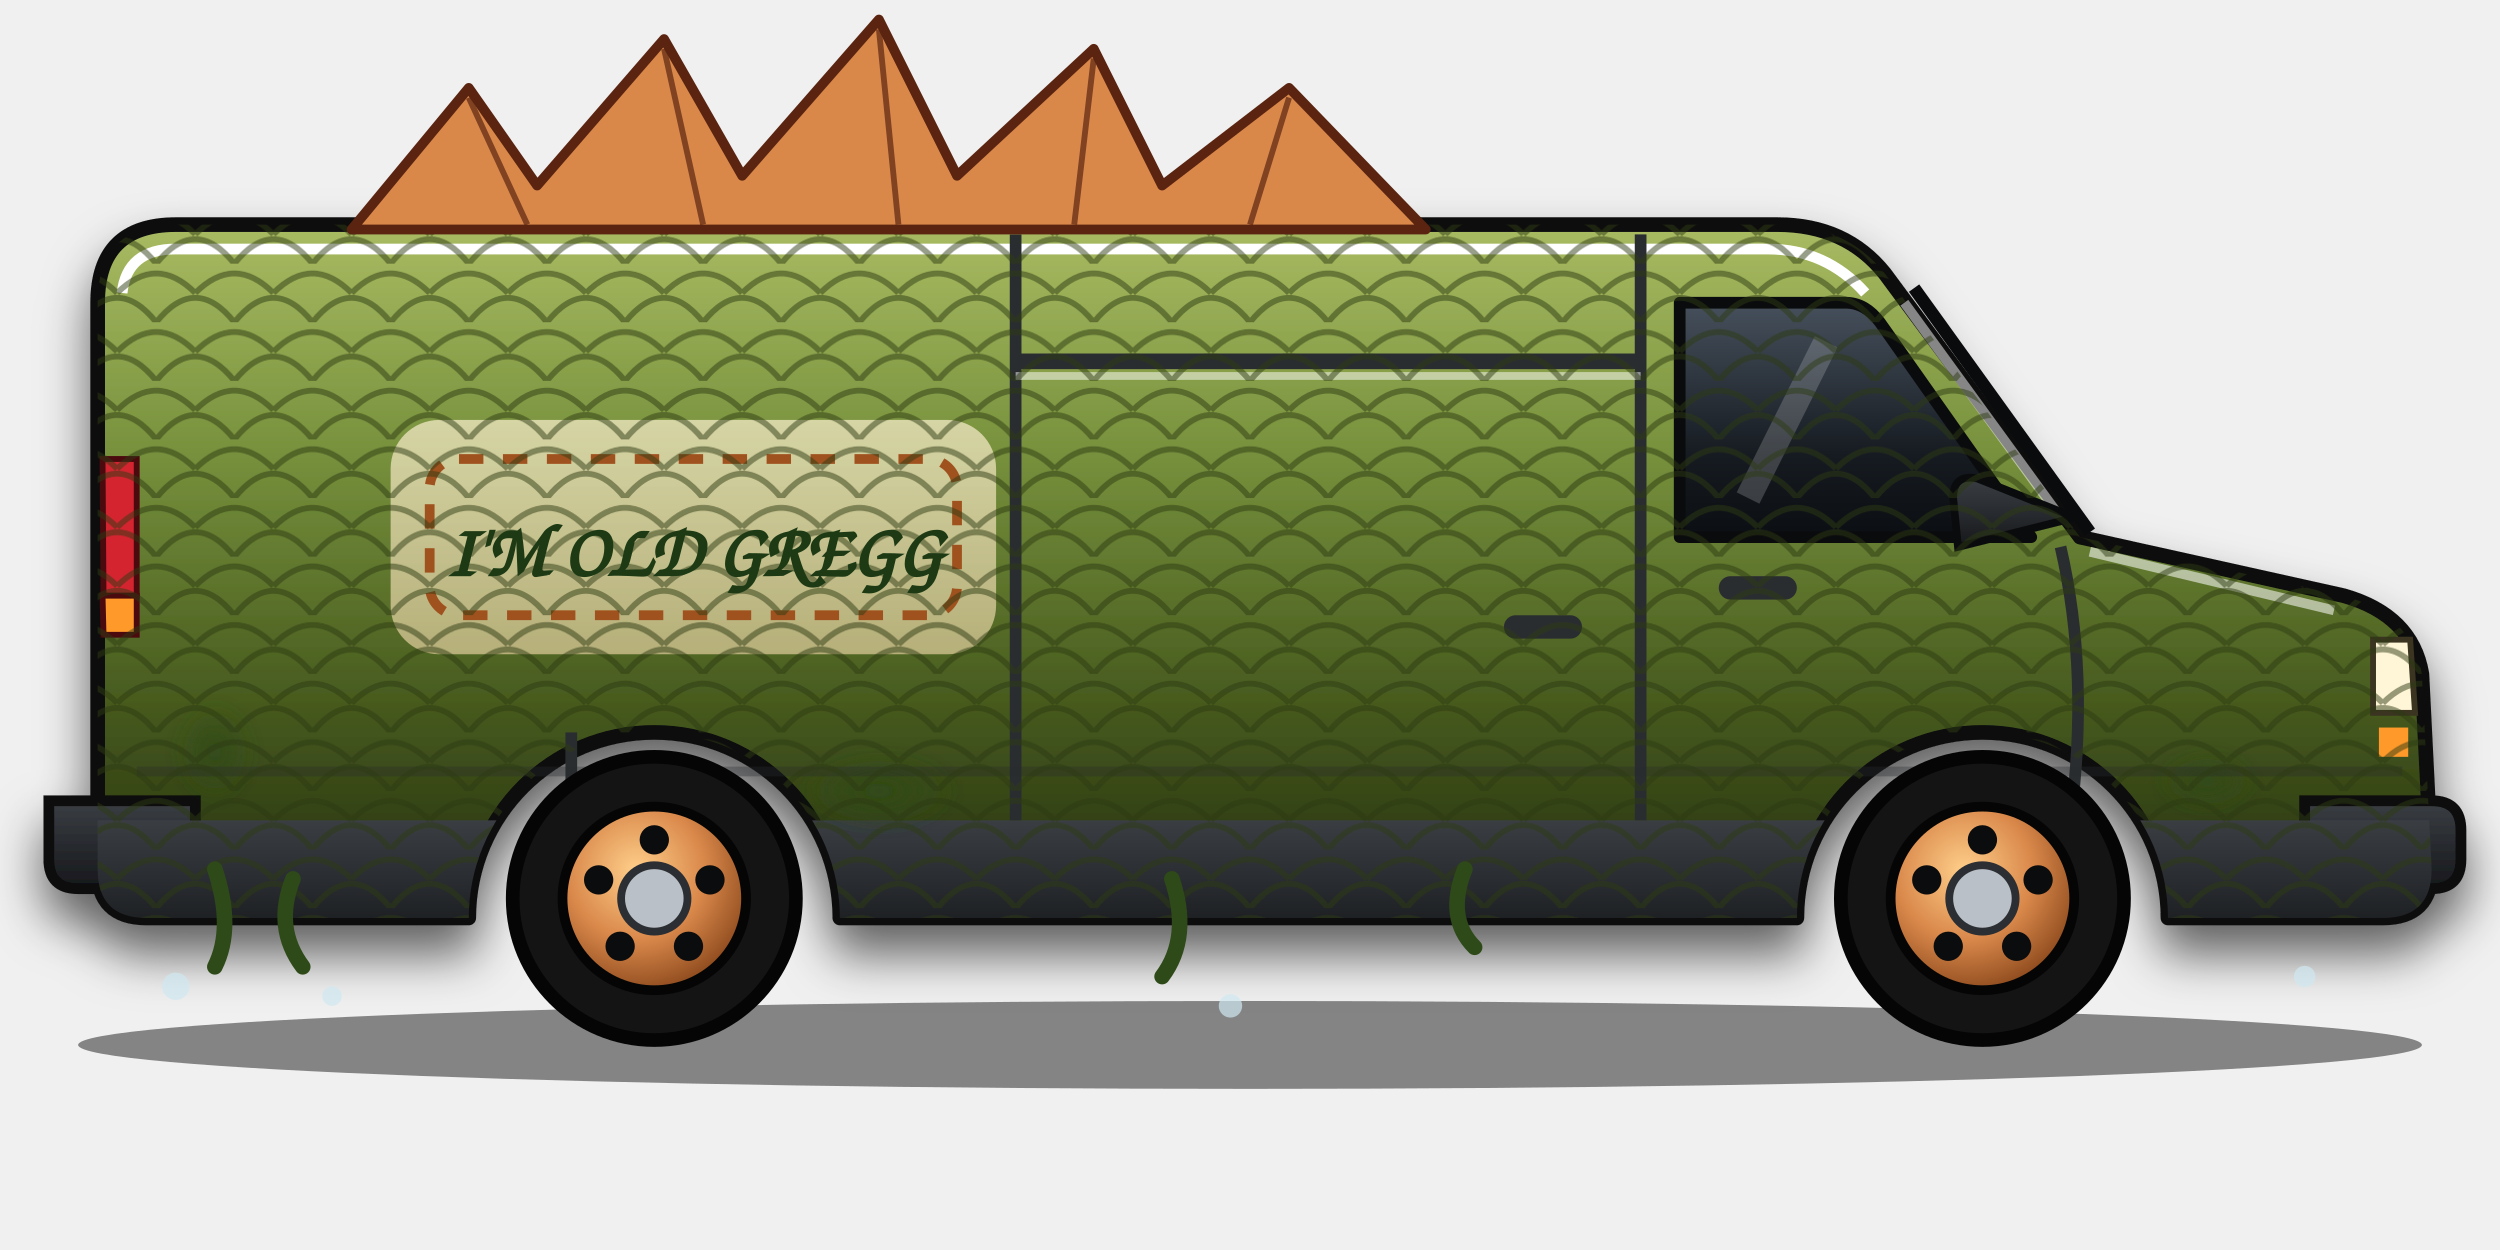
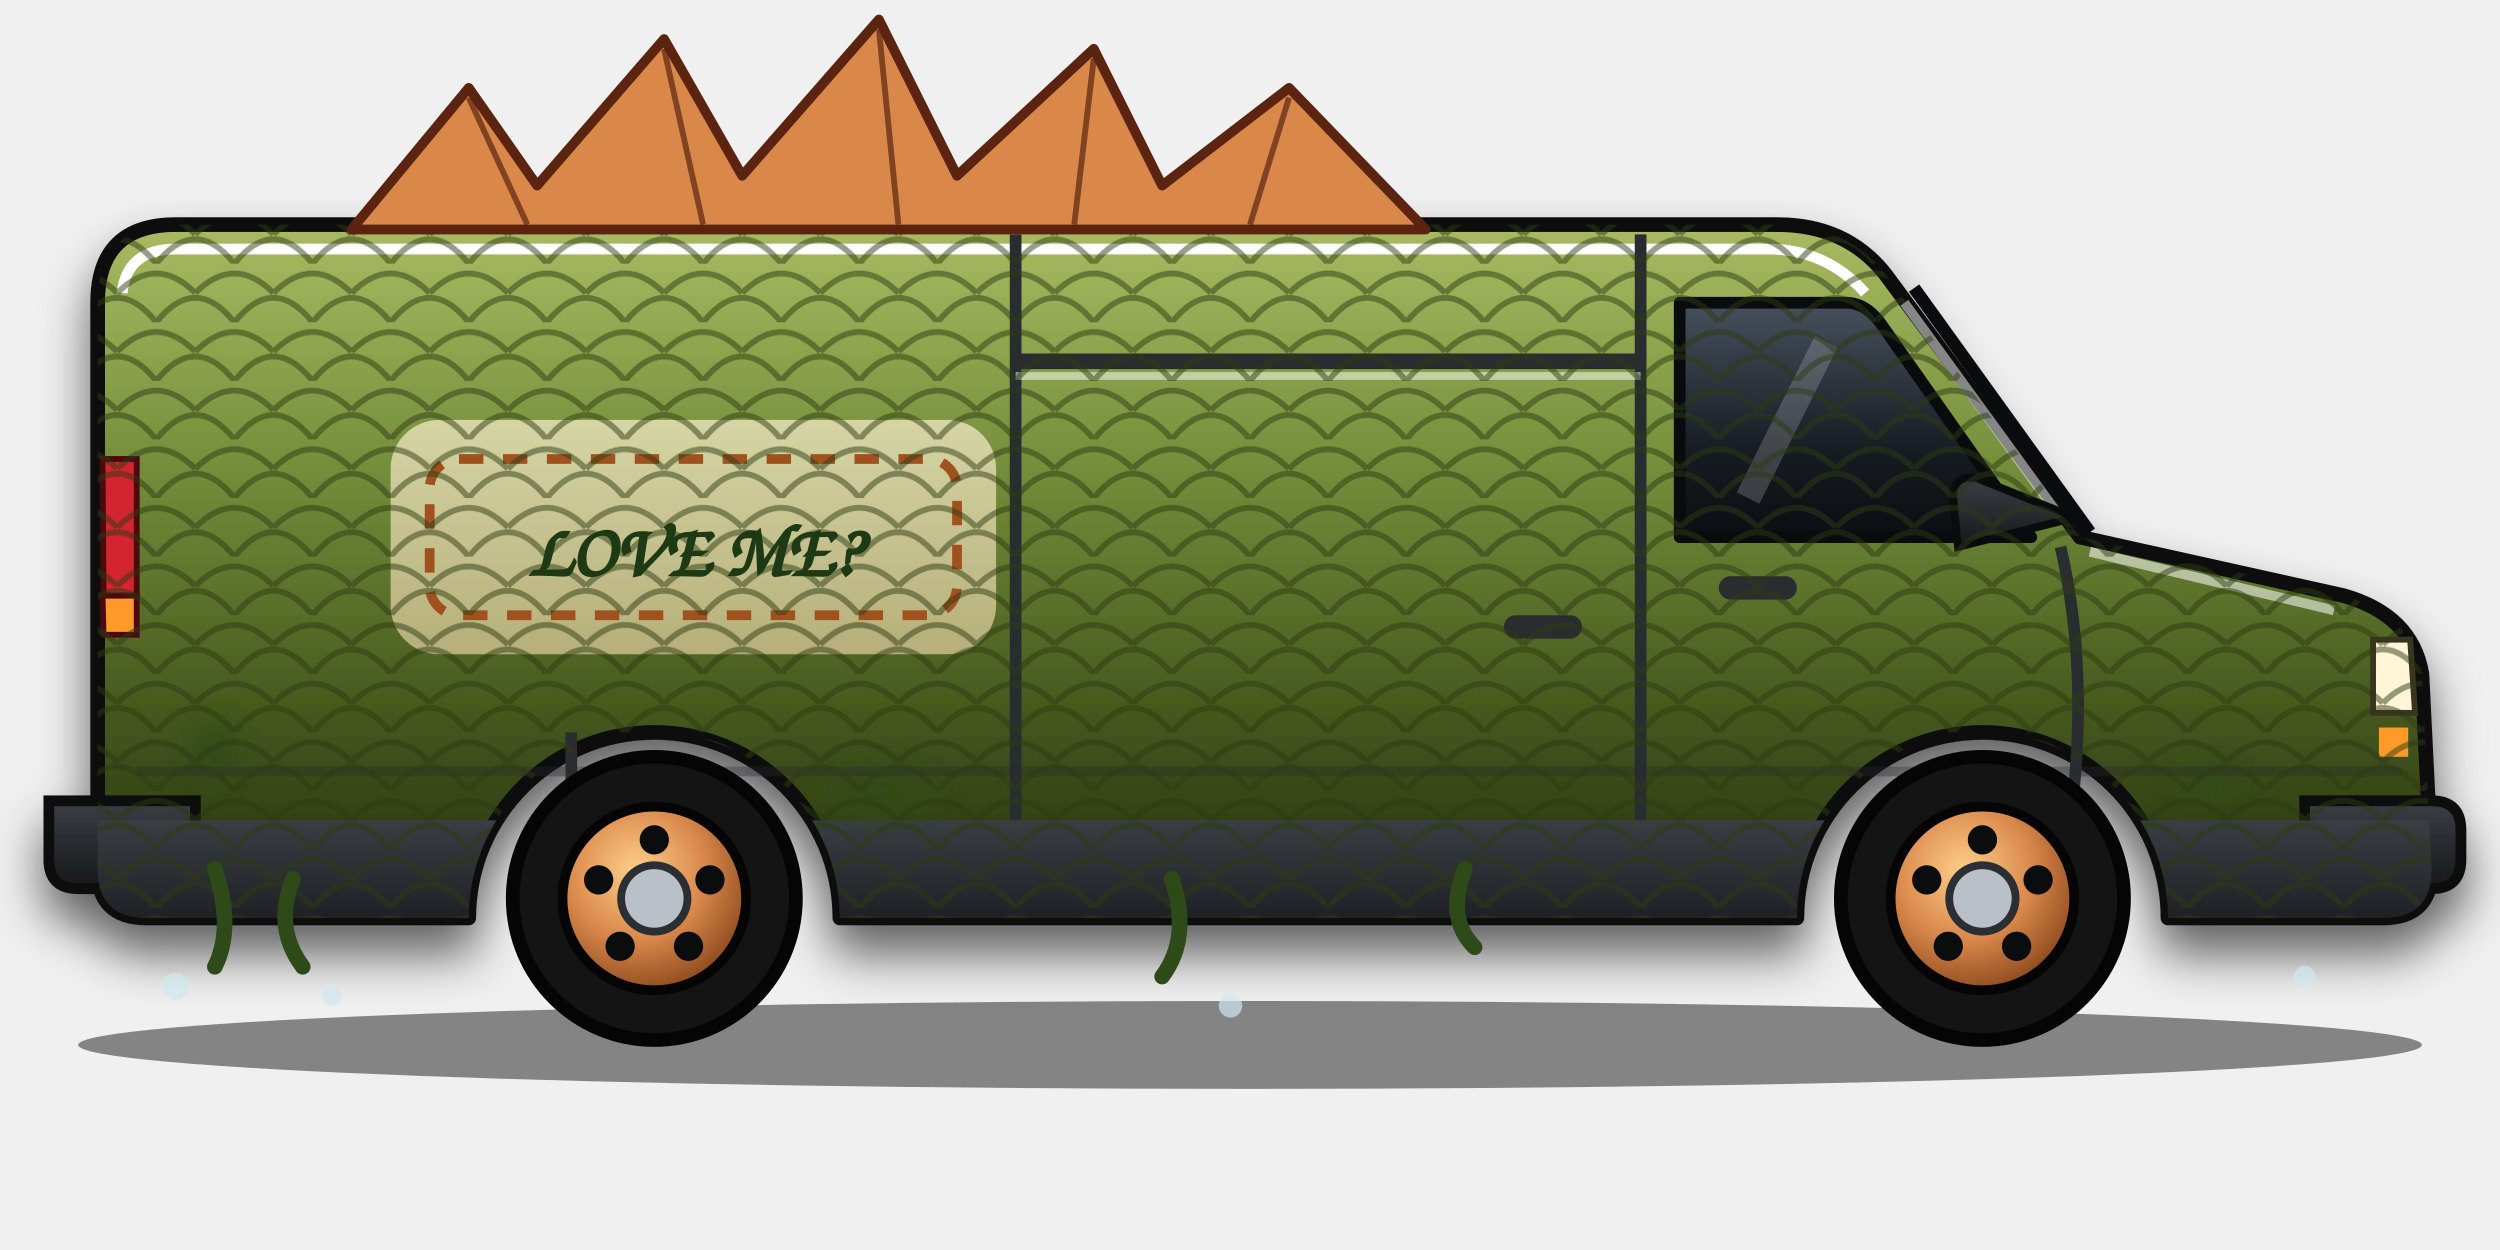
<svg xmlns="http://www.w3.org/2000/svg" viewBox="0 0 256 128">
  <defs>
    <filter id="s" x="-10%" y="-20%" width="120%" height="140%">
      <feDropShadow dx="0" dy="3" stdDeviation="2.5" flood-color="#000" flood-opacity=".6" />
    </filter>
    <filter id="soft" x="-10%" y="-20%" width="120%" height="140%">
      <feGaussianBlur stdDeviation=".8" />
    </filter>
    <linearGradient id="paint" x1="0" y1="0" x2="0" y2="1">
      <stop offset="0" stop-color="#a9bb62" />
      <stop offset="0.333" stop-color="#76903c" />
      <stop offset="0.667" stop-color="#4a5e20" />
      <stop offset="1" stop-color="#232e0e" />
    </linearGradient>
    <linearGradient id="trim" x1="0" y1="0" x2="0" y2="1">
      <stop offset="0" stop-color="#3a3e43" />
      <stop offset="1" stop-color="#16181b" />
    </linearGradient>
    <linearGradient id="glass" x1="0" y1="0" x2="0" y2="1">
      <stop offset="0" stop-color="#46505c" />
      <stop offset=".65" stop-color="#161b21" />
      <stop offset="1" stop-color="#0b0e12" />
    </linearGradient>
    <linearGradient id="decal" x1="0" y1="0" x2="0" y2="1">
      <stop offset="0" stop-color="#f3e9c6" />
      <stop offset="1" stop-color="#d8c896" />
    </linearGradient>
    <radialGradient id="rust" cx=".5" cy=".5" r=".5">
      <stop offset="0" stop-color="#2e4a18" stop-opacity="0.9" />
      <stop offset="0.5" stop-color="#2e4a18" stop-opacity="0.5" />
      <stop offset="1" stop-color="#2e4a18" stop-opacity="0" />
    </radialGradient>
    <radialGradient id="steel" cx=".4" cy=".35" r=".75">
      <stop offset="0" stop-color="#ffcf8a" />
      <stop offset="0.5" stop-color="#d9884a" />
      <stop offset="1" stop-color="#7a3a12" />
    </radialGradient>
    <clipPath id="bodyclip">
      <path d="M10 92 L10 34 Q10 26 18 26 L182 26 Q189 26 193 31 L213 58 L240 64 Q247 66 248 72 L249 92 Q249 97 244 97 L222 97 A19 19 0 0 0 184 97 L86 97 A19 19 0 0 0 48 97 L15 97 Q10 97 10 92 Z" />
    </clipPath>
    <g id="wheel">
      <circle r="14.5" fill="#141414" stroke="#050505" stroke-width="1.4" />
      <circle r="9.4" fill="url(#steel)" stroke="#050505" stroke-width="1" />
      <g fill="#0b0c0e">
        <circle cx="0" cy="-6" r="1.5" />
        <circle cx="5.7" cy="-1.9" r="1.5" />
        <circle cx="3.5" cy="4.9" r="1.5" />
        <circle cx="-3.5" cy="4.9" r="1.5" />
        <circle cx="-5.7" cy="-1.9" r="1.5" />
      </g>
      <circle r="3.4" fill="#b9c0c7" stroke="#2b2e33" stroke-width=".8" />
    </g>
    <pattern id="vscales" width="8" height="6" patternUnits="userSpaceOnUse">
      <path d="M0 6 Q4 1 8 6 M-4 3 Q0 -1 4 3 M4 3 Q8 -1 12 3" stroke="#2e3a12" stroke-width=".6" fill="none" opacity=".7" />
    </pattern>
  </defs>
  <g transform="translate(0 -3)">
    <ellipse cx="128" cy="110" rx="120" ry="4.5" fill="#000" opacity=".45" />
    <g filter="url(#s)">
      <path d="M10 92 L10 34 Q10 26 18 26 L182 26 Q189 26 193 31 L213 58 L240 64 Q247 66 248 72 L249 92 Q249 97 244 97 L222 97 A19 19 0 0 0 184 97 L86 97 A19 19 0 0 0 48 97 L15 97 Q10 97 10 92 Z" fill="url(#paint)" stroke="#0a0b0d" stroke-width="1.5" stroke-linejoin="round" />
      <path d="M5 85 H20 V94 H8 Q5 94 5 91 Z" fill="url(#trim)" stroke="#0a0b0d" stroke-width="1.1" />
      <path d="M236 85 H249 Q252 85 252 88 V91 Q252 94 249 94 H236 Z" fill="url(#trim)" stroke="#0a0b0d" stroke-width="1.1" />
    </g>
    <g clip-path="url(#bodyclip)">
      <path d="M0 87 H256 V100 H0 Z" fill="url(#trim)" />
      <rect x="40" y="46" width="62" height="24" rx="5" fill="url(#decal)" opacity=".75" />
      <rect x="44" y="50" width="54" height="16" rx="3" fill="none" stroke="#a0521e" stroke-width="1" stroke-dasharray="2.5 2" />
      <g filter="url(#soft)">
        <ellipse cx="90" cy="84" rx="8" ry="4" fill="url(#rust)" />
        <ellipse cx="226" cy="83" rx="5" ry="3" fill="url(#rust)" />
        <ellipse cx="22" cy="80" rx="4" ry="5" fill="url(#rust)" />
      </g>
    </g>
    <path d="M12.5 33 Q13 28.5 18 28.5 L181 28.5 Q187 28.5 191 33" stroke="#fff" stroke-width="1.1" fill="none" />
    <path d="M195 34 L211 56" stroke="#fff" stroke-opacity=".5" stroke-width="1" fill="none" />
    <path d="M214 59.5 L239 65.5" stroke="#fff" stroke-opacity=".55" stroke-width="1" fill="none" />
    <path d="M172 34 L189 34 Q191 34 192.5 36 L208 58 L172 58 Z" fill="url(#glass)" stroke="#0a0b0d" stroke-width="1.2" stroke-linejoin="round" />
    <path d="M179 54 L187 38" stroke="#fff" stroke-opacity=".18" stroke-width="2.6" />
    <path d="M196 32.5 L214 57.5" stroke="#0a0b0d" stroke-width="1.3" />
    <path d="M168 27 V87 M211 59 Q214 72 212 87 M104 27 V87 M58.5 78 V87" stroke="#2a2d30" stroke-width="1.2" fill="none" />
    <path d="M104 40 H168" stroke="#2a2d30" stroke-width="1.6" />
    <path d="M104 41.5 H168" stroke="#fff" stroke-opacity=".5" stroke-width=".8" />
    <path d="M14 82 H246" stroke="#2a2d30" stroke-opacity=".35" stroke-width="1" />
    <rect x="154" y="66" width="8" height="2.4" rx="1.2" fill="#2a2d30" />
    <rect x="176" y="62" width="8" height="2.4" rx="1.2" fill="#2a2d30" />
    <path d="M212.5 56 L202.5 52 Q200 51.5 200 54 L200.5 59 Z" fill="url(#trim)" stroke="#0a0b0d" stroke-width=".8" />
    <path d="M10.5 50 H14 V64 H10.6 Z" fill="#d42430" stroke="#4a0a0e" stroke-width=".6" />
    <path d="M10.5 64 H14 V68 H10.6 Z" fill="#ff9a2a" stroke="#4a0a0e" stroke-width=".6" />
    <path d="M243 68.5 H246.8 L247.3 76 H243 Z" fill="#fff6d8" stroke="#3a3420" stroke-width=".6" />
    <rect x="243.6" y="77.5" width="3" height="3" fill="#ff9a2a" />
    <use href="#wheel" transform="translate(203 95)" />
    <use href="#wheel" transform="translate(67 95)" />
    <path d="M10 92 L10 34 Q10 26 18 26 L182 26 Q189 26 193 31 L213 58 L240 64 Q247 66 248 72 L249 92 Q249 97 244 97 L222 97 A19 19 0 0 0 184 97 L86 97 A19 19 0 0 0 48 97 L15 97 Q10 97 10 92 Z" fill="url(#vscales)" opacity=".7" />
    <path d="M36 26.5 L48 12 L55 22 L68 7 L76 21 L90 5 L98 21 L112 8 L119 22 L132 12 L146 26.5 Z" fill="#d9884a" stroke="#5a2410" stroke-width="1" stroke-linejoin="round" />
    <path d="M48 13 L54 26 M68 8 L72 26 M90 6 L92 26 M112 9 L110 26 M132 13 L128 26" stroke="#5a2410" stroke-width=".6" opacity=".7" />
-     <text x="71" y="62" text-anchor="middle" font-family="'Comic Sans MS', 'Chalkboard SE', cursive" font-size="7.5" font-weight="700" textLength="56" lengthAdjust="spacingAndGlyphs" fill="#1d3a14">I'M OLD GREGG</text>
+     <text x="71" y="62" text-anchor="middle" font-family="'Comic Sans MS', 'Chalkboard SE', cursive" font-size="7.5" font-weight="700" fill="#1d3a14">LOVE ME?</text>
    <path d="M22 92 q2 6 0 10 M30 93 q-2 5 1 9 M120 93 q2 6 -1 10 M150 92 q-2 5 1 8" stroke="#2e4a18" stroke-width="1.6" fill="none" stroke-linecap="round" />
    <g fill="#cfe8f0" opacity=".7">
      <circle cx="18" cy="104" r="1.4" />
      <circle cx="34" cy="105" r="1" />
      <circle cx="126" cy="106" r="1.2" />
      <circle cx="236" cy="103" r="1.1" />
    </g>
  </g>
</svg>
